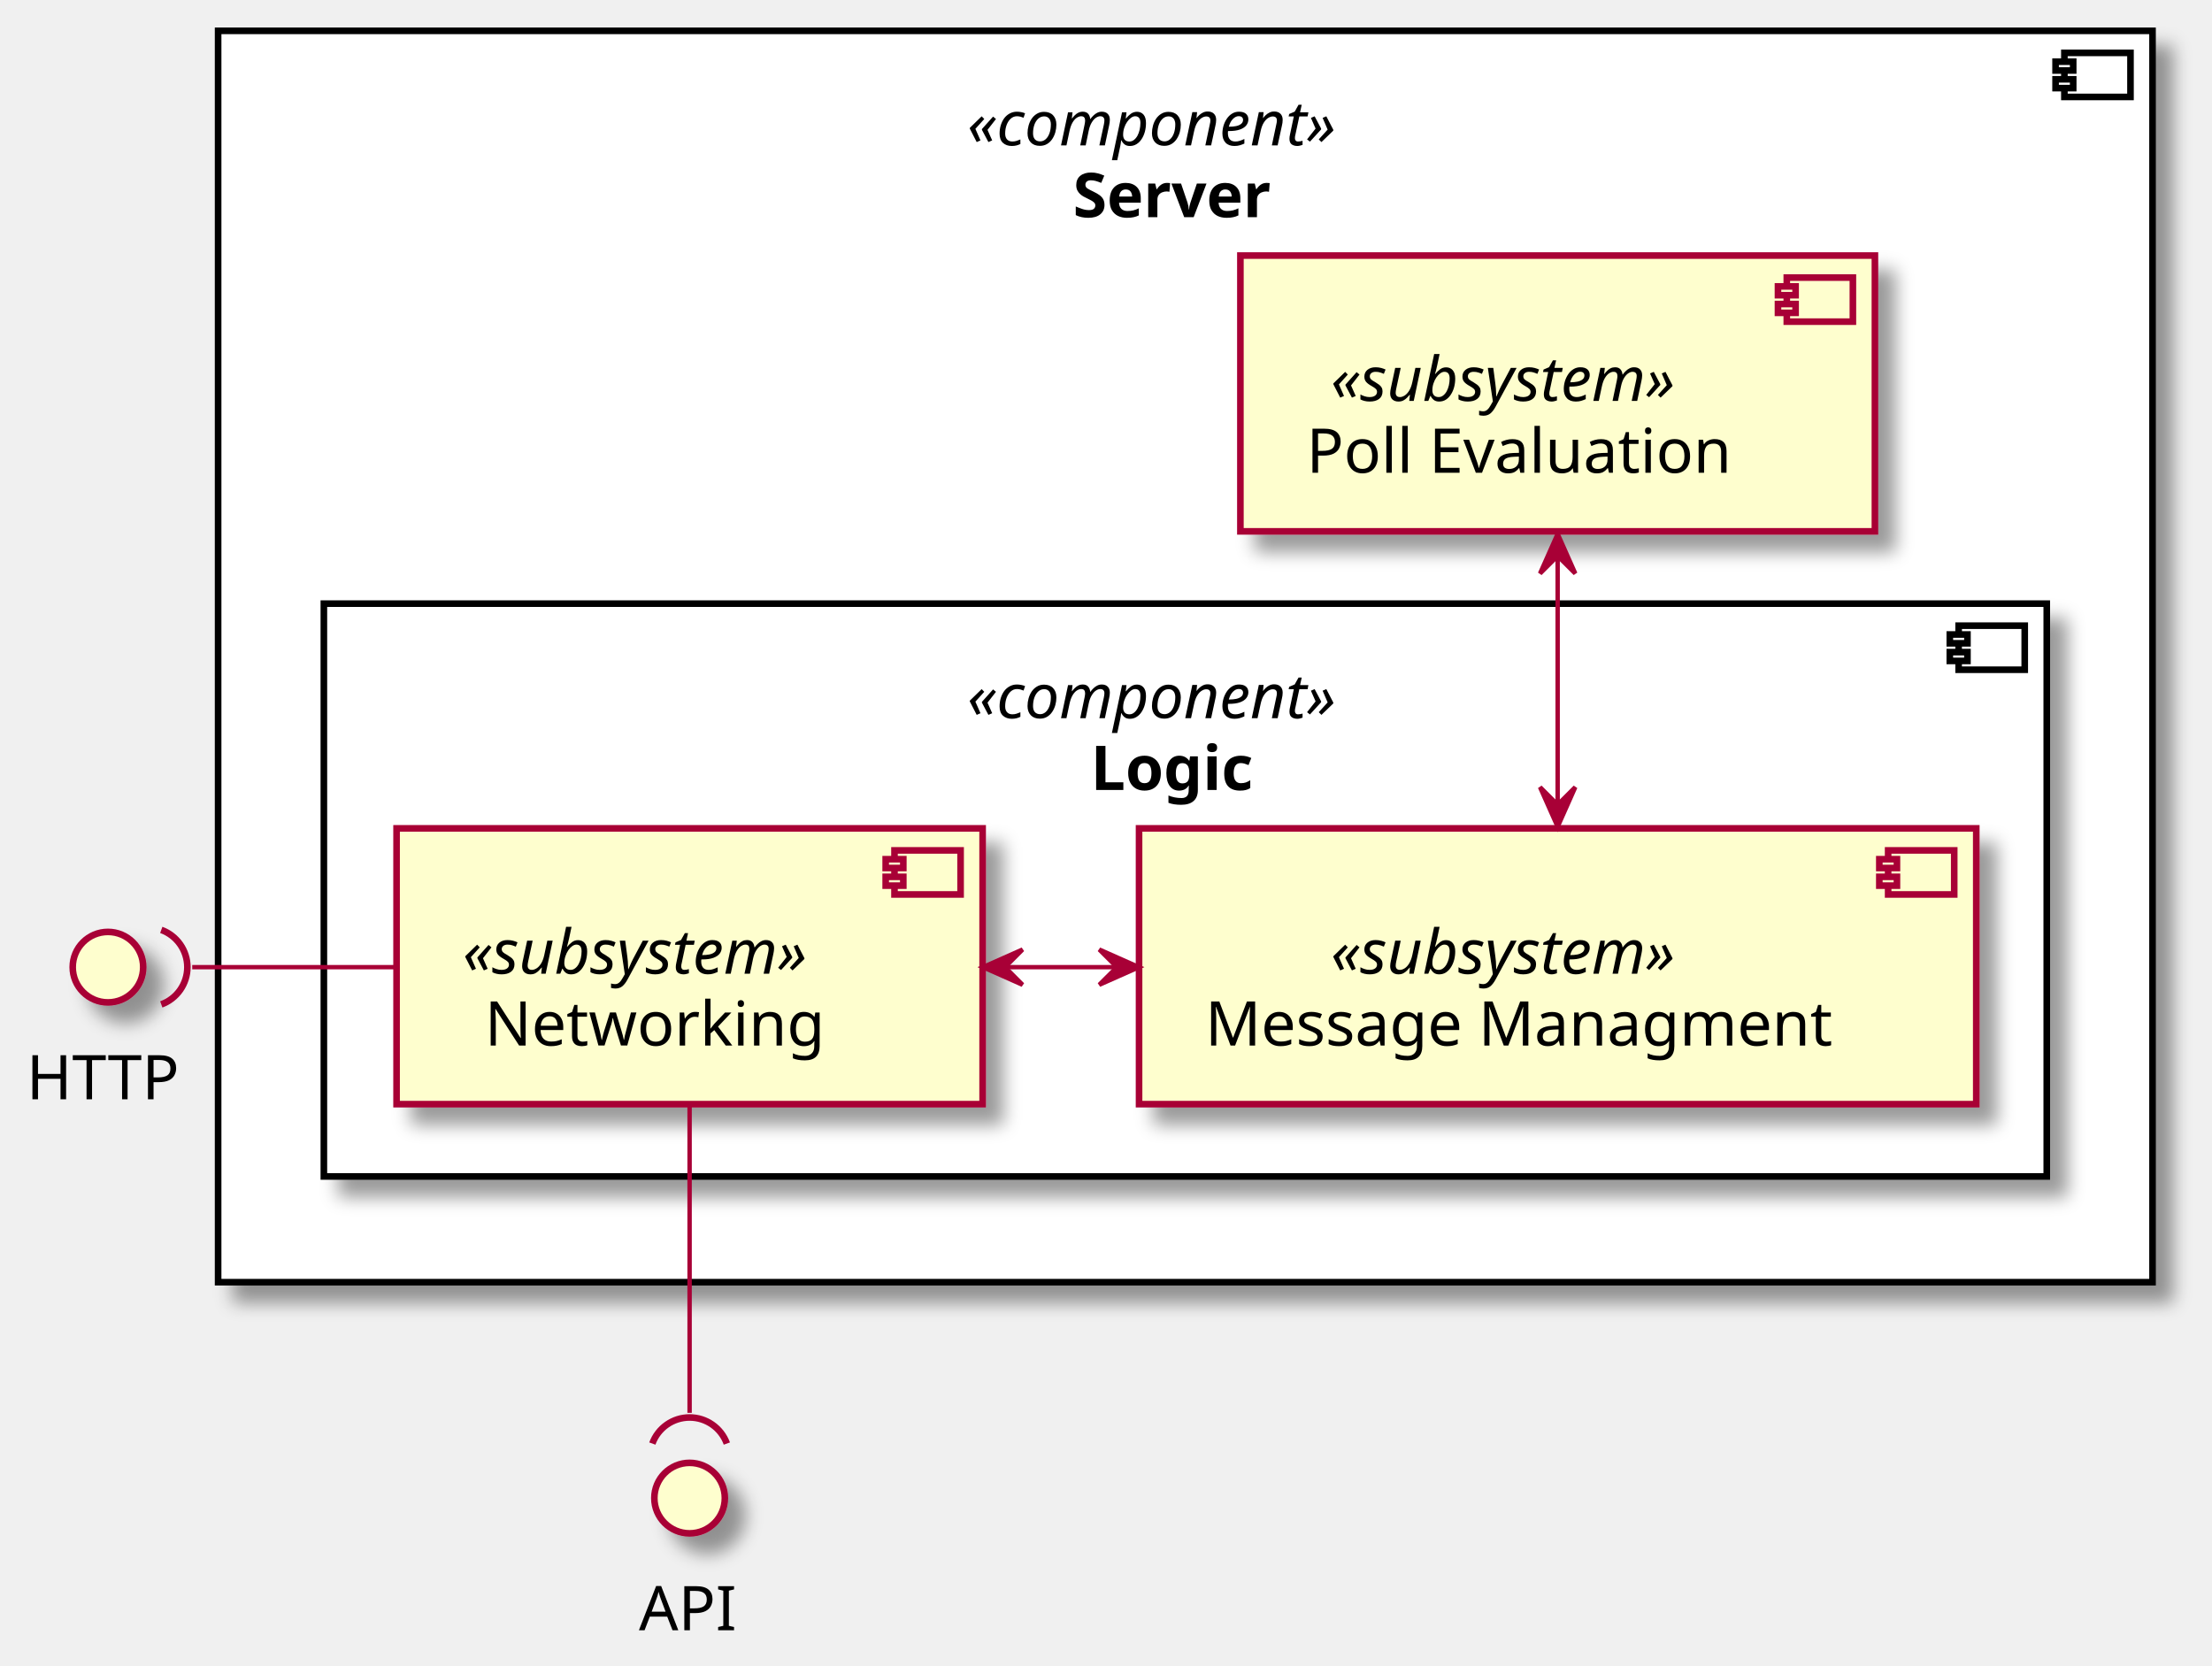
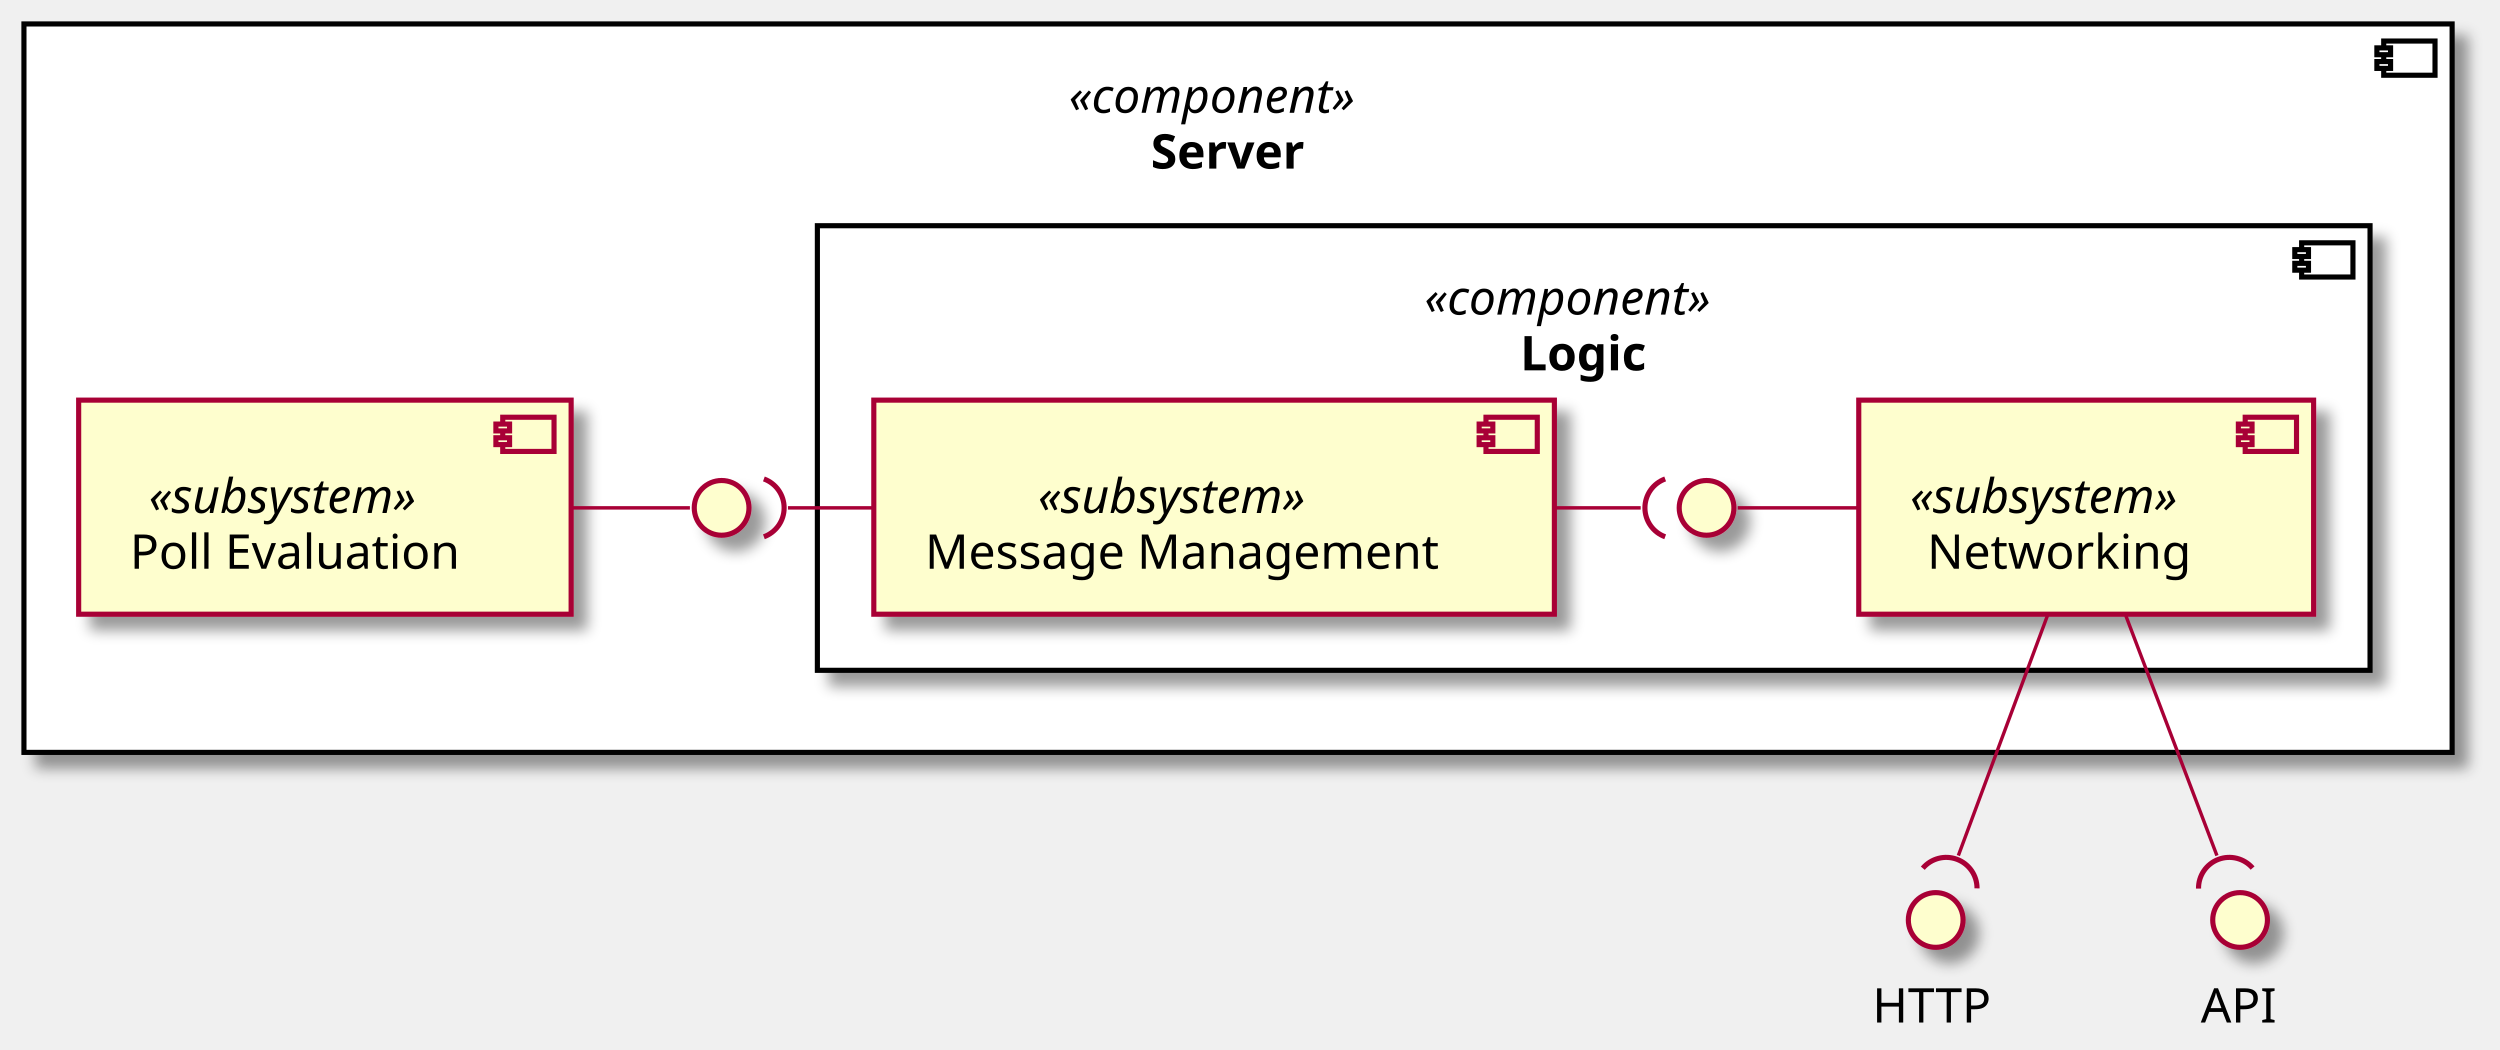
- <svg xmlns="http://www.w3.org/2000/svg" contentScriptType="application/ecmascript" contentStyleType="text/css" height="378px" preserveAspectRatio="none" style="width:502px;height:378px;" version="1.1" viewBox="0 0 502 378" width="502px" zoomAndPan="magnify">
+ <svg xmlns="http://www.w3.org/2000/svg" contentScriptType="application/ecmascript" contentStyleType="text/css" height="307px" preserveAspectRatio="none" style="width:731px;height:307px;" version="1.1" viewBox="0 0 731 307" width="731px" zoomAndPan="magnify">
  <defs>
-     <filter height="300%" id="f11iqqxokooamp" width="300%" x="-1" y="-1">
+     <filter height="300%" id="f14dsx5572aain" width="300%" x="-1" y="-1">
      <feGaussianBlur result="blurOut" stdDeviation="2.0" />
      <feColorMatrix in="blurOut" result="blurOut2" type="matrix" values="0 0 0 0 0 0 0 0 0 0 0 0 0 0 0 0 0 0 .4 0" />
      <feOffset dx="4.0" dy="4.0" in="blurOut2" result="blurOut3" />
      <feBlend in="SourceGraphic" in2="blurOut3" mode="normal" />
    </filter>
  </defs>
  <g>
-     <rect fill="#FFFFFF" filter="url(#f11iqqxokooamp)" height="284" style="stroke: #000000; stroke-width: 1.5;" width="439" x="49.5" y="7" />
-     <rect fill="#FFFFFF" height="10" style="stroke: #000000; stroke-width: 1.5;" width="15" x="468.5" y="12" />
-     <rect fill="#FFFFFF" height="2" style="stroke: #000000; stroke-width: 1.5;" width="4" x="466.5" y="14" />
-     <rect fill="#FFFFFF" height="2" style="stroke: #000000; stroke-width: 1.5;" width="4" x="466.5" y="18" />
-     <text fill="#000000" font-family="sans-serif" font-size="14" font-style="italic" lengthAdjust="spacingAndGlyphs" textLength="99" x="219.5" y="32.995">«component»</text>
-     <text fill="#000000" font-family="sans-serif" font-size="14" font-weight="bold" lengthAdjust="spacingAndGlyphs" textLength="51" x="243.5" y="49.292">Server</text>
-     <rect fill="#FFFFFF" filter="url(#f11iqqxokooamp)" height="130" style="stroke: #000000; stroke-width: 1.5;" width="391" x="73.5" y="137" />
-     <rect fill="#FFFFFF" height="10" style="stroke: #000000; stroke-width: 1.5;" width="15" x="444.5" y="142" />
-     <rect fill="#FFFFFF" height="2" style="stroke: #000000; stroke-width: 1.5;" width="4" x="442.5" y="144" />
-     <rect fill="#FFFFFF" height="2" style="stroke: #000000; stroke-width: 1.5;" width="4" x="442.5" y="148" />
-     <text fill="#000000" font-family="sans-serif" font-size="14" font-style="italic" lengthAdjust="spacingAndGlyphs" textLength="99" x="219.5" y="162.995">«component»</text>
-     <text fill="#000000" font-family="sans-serif" font-size="14" font-weight="bold" lengthAdjust="spacingAndGlyphs" textLength="43" x="247.5" y="179.292">Logic</text>
-     <rect fill="#FEFECE" filter="url(#f11iqqxokooamp)" height="62.594" style="stroke: #A80036; stroke-width: 1.5;" width="144" x="281.5" y="58" />
-     <rect fill="#FEFECE" height="10" style="stroke: #A80036; stroke-width: 1.5;" width="15" x="405.5" y="63" />
-     <rect fill="#FEFECE" height="2" style="stroke: #A80036; stroke-width: 1.5;" width="4" x="403.5" y="65" />
-     <rect fill="#FEFECE" height="2" style="stroke: #A80036; stroke-width: 1.5;" width="4" x="403.5" y="69" />
-     <text fill="#000000" font-family="sans-serif" font-size="14" font-style="italic" lengthAdjust="spacingAndGlyphs" textLength="93" x="302" y="90.995">«subsystem»</text>
-     <text fill="#000000" font-family="sans-serif" font-size="14" lengthAdjust="spacingAndGlyphs" textLength="104" x="296.5" y="107.292">Poll Evaluation</text>
-     <rect fill="#FEFECE" filter="url(#f11iqqxokooamp)" height="62.594" style="stroke: #A80036; stroke-width: 1.5;" width="133" x="90" y="188" />
-     <rect fill="#FEFECE" height="10" style="stroke: #A80036; stroke-width: 1.5;" width="15" x="203" y="193" />
-     <rect fill="#FEFECE" height="2" style="stroke: #A80036; stroke-width: 1.5;" width="4" x="201" y="195" />
-     <rect fill="#FEFECE" height="2" style="stroke: #A80036; stroke-width: 1.5;" width="4" x="201" y="199" />
-     <text fill="#000000" font-family="sans-serif" font-size="14" font-style="italic" lengthAdjust="spacingAndGlyphs" textLength="93" x="105" y="220.995">«subsystem»</text>
-     <text fill="#000000" font-family="sans-serif" font-size="14" lengthAdjust="spacingAndGlyphs" textLength="83" x="110" y="237.292">Networking</text>
-     <rect fill="#FEFECE" filter="url(#f11iqqxokooamp)" height="62.594" style="stroke: #A80036; stroke-width: 1.5;" width="190" x="258.5" y="188" />
-     <rect fill="#FEFECE" height="10" style="stroke: #A80036; stroke-width: 1.5;" width="15" x="428.5" y="193" />
-     <rect fill="#FEFECE" height="2" style="stroke: #A80036; stroke-width: 1.5;" width="4" x="426.5" y="195" />
-     <rect fill="#FEFECE" height="2" style="stroke: #A80036; stroke-width: 1.5;" width="4" x="426.5" y="199" />
-     <text fill="#000000" font-family="sans-serif" font-size="14" font-style="italic" lengthAdjust="spacingAndGlyphs" textLength="93" x="302" y="220.995">«subsystem»</text>
-     <text fill="#000000" font-family="sans-serif" font-size="14" lengthAdjust="spacingAndGlyphs" textLength="150" x="273.5" y="237.292">Message Managment</text>
-     <ellipse cx="24.5" cy="219.5" fill="#FEFECE" filter="url(#f11iqqxokooamp)" rx="8" ry="8" style="stroke: #A80036; stroke-width: 1.5;" />
-     <text fill="#000000" font-family="sans-serif" font-size="14" lengthAdjust="spacingAndGlyphs" textLength="37" x="6" y="249.495">HTTP</text>
-     <ellipse cx="156.5" cy="340" fill="#FEFECE" filter="url(#f11iqqxokooamp)" rx="8" ry="8" style="stroke: #A80036; stroke-width: 1.5;" />
-     <text fill="#000000" font-family="sans-serif" font-size="14" lengthAdjust="spacingAndGlyphs" textLength="23" x="145" y="369.995">API</text>
-     <path d="M43.623,219.5 C58.991,219.5 74.359,219.5 89.728,219.5 " fill="none" id="http-backto-network" style="stroke: #A80036; stroke-width: 1.0;" />
-     <path d="M36.602,227.957 A9,9 0 0 0 36.602 211.043" fill="none" style="stroke: #A80036; stroke-width: 1.5;" />
-     <path d="M353.5,126.473 C353.5,143.931 353.5,164.857 353.5,182.34 " fill="none" id="pe-message" style="stroke: #A80036; stroke-width: 1.0;" />
-     <polygon fill="#A80036" points="353.5,187.647,357.5,178.647,353.5,182.647,349.5,178.647,353.5,187.647" style="stroke: #A80036; stroke-width: 1.0;" />
-     <polygon fill="#A80036" points="353.5,121.159,349.5,130.159,353.5,126.159,357.5,130.159,353.5,121.159" style="stroke: #A80036; stroke-width: 1.0;" />
-     <path d="M228.321,219.5 C236.645,219.5 244.969,219.5 253.293,219.5 " fill="none" id="network-message" style="stroke: #A80036; stroke-width: 1.0;" />
-     <polygon fill="#A80036" points="258.476,219.5,249.476,215.5,253.476,219.5,249.476,223.5,258.476,219.5" style="stroke: #A80036; stroke-width: 1.0;" />
-     <polygon fill="#A80036" points="223.064,219.5,232.064,223.5,228.064,219.5,232.064,215.5,223.064,219.5" style="stroke: #A80036; stroke-width: 1.0;" />
-     <path d="M156.5,251.017 C156.5,273.051 156.5,302.08 156.5,320.647 " fill="none" id="network-to-api" style="stroke: #A80036; stroke-width: 1.0;" />
-     <path d="M164.957,327.622 A9,9 0 0 0 148.043 327.622" fill="none" style="stroke: #A80036; stroke-width: 1.5;" />
+     <rect fill="#FFFFFF" filter="url(#f14dsx5572aain)" height="213" style="stroke: #000000; stroke-width: 1.5;" width="710" x="7" y="7" />
+     <rect fill="#FFFFFF" height="10" style="stroke: #000000; stroke-width: 1.5;" width="15" x="697" y="12" />
+     <rect fill="#FFFFFF" height="2" style="stroke: #000000; stroke-width: 1.5;" width="4" x="695" y="14" />
+     <rect fill="#FFFFFF" height="2" style="stroke: #000000; stroke-width: 1.5;" width="4" x="695" y="18" />
+     <text fill="#000000" font-family="sans-serif" font-size="14" font-style="italic" lengthAdjust="spacingAndGlyphs" textLength="99" x="312.5" y="32.995">«component»</text>
+     <text fill="#000000" font-family="sans-serif" font-size="14" font-weight="bold" lengthAdjust="spacingAndGlyphs" textLength="51" x="336.5" y="49.292">Server</text>
+     <rect fill="#FFFFFF" filter="url(#f14dsx5572aain)" height="130" style="stroke: #000000; stroke-width: 1.5;" width="454" x="239" y="66" />
+     <rect fill="#FFFFFF" height="10" style="stroke: #000000; stroke-width: 1.5;" width="15" x="673" y="71" />
+     <rect fill="#FFFFFF" height="2" style="stroke: #000000; stroke-width: 1.5;" width="4" x="671" y="73" />
+     <rect fill="#FFFFFF" height="2" style="stroke: #000000; stroke-width: 1.5;" width="4" x="671" y="77" />
+     <text fill="#000000" font-family="sans-serif" font-size="14" font-style="italic" lengthAdjust="spacingAndGlyphs" textLength="99" x="416.5" y="91.995">«component»</text>
+     <text fill="#000000" font-family="sans-serif" font-size="14" font-weight="bold" lengthAdjust="spacingAndGlyphs" textLength="43" x="444.5" y="108.292">Logic</text>
+     <rect fill="#FEFECE" filter="url(#f14dsx5572aain)" height="62.594" style="stroke: #A80036; stroke-width: 1.5;" width="144" x="23" y="117" />
+     <rect fill="#FEFECE" height="10" style="stroke: #A80036; stroke-width: 1.5;" width="15" x="147" y="122" />
+     <rect fill="#FEFECE" height="2" style="stroke: #A80036; stroke-width: 1.5;" width="4" x="145" y="124" />
+     <rect fill="#FEFECE" height="2" style="stroke: #A80036; stroke-width: 1.5;" width="4" x="145" y="128" />
+     <text fill="#000000" font-family="sans-serif" font-size="14" font-style="italic" lengthAdjust="spacingAndGlyphs" textLength="93" x="43.5" y="149.995">«subsystem»</text>
+     <text fill="#000000" font-family="sans-serif" font-size="14" lengthAdjust="spacingAndGlyphs" textLength="104" x="38" y="166.292">Poll Evaluation</text>
+     <ellipse cx="211" cy="148.5" fill="#FEFECE" filter="url(#f14dsx5572aain)" rx="8" ry="8" style="stroke: #A80036; stroke-width: 1.5;" />
+     <rect fill="#FEFECE" filter="url(#f14dsx5572aain)" height="62.594" style="stroke: #A80036; stroke-width: 1.5;" width="133" x="543.5" y="117" />
+     <rect fill="#FEFECE" height="10" style="stroke: #A80036; stroke-width: 1.5;" width="15" x="656.5" y="122" />
+     <rect fill="#FEFECE" height="2" style="stroke: #A80036; stroke-width: 1.5;" width="4" x="654.5" y="124" />
+     <rect fill="#FEFECE" height="2" style="stroke: #A80036; stroke-width: 1.5;" width="4" x="654.5" y="128" />
+     <text fill="#000000" font-family="sans-serif" font-size="14" font-style="italic" lengthAdjust="spacingAndGlyphs" textLength="93" x="558.5" y="149.995">«subsystem»</text>
+     <text fill="#000000" font-family="sans-serif" font-size="14" lengthAdjust="spacingAndGlyphs" textLength="83" x="563.5" y="166.292">Networking</text>
+     <rect fill="#FEFECE" filter="url(#f14dsx5572aain)" height="62.594" style="stroke: #A80036; stroke-width: 1.5;" width="199" x="255.5" y="117" />
+     <rect fill="#FEFECE" height="10" style="stroke: #A80036; stroke-width: 1.5;" width="15" x="434.5" y="122" />
+     <rect fill="#FEFECE" height="2" style="stroke: #A80036; stroke-width: 1.5;" width="4" x="432.5" y="124" />
+     <rect fill="#FEFECE" height="2" style="stroke: #A80036; stroke-width: 1.5;" width="4" x="432.5" y="128" />
+     <text fill="#000000" font-family="sans-serif" font-size="14" font-style="italic" lengthAdjust="spacingAndGlyphs" textLength="93" x="303.5" y="149.995">«subsystem»</text>
+     <text fill="#000000" font-family="sans-serif" font-size="14" lengthAdjust="spacingAndGlyphs" textLength="159" x="270.5" y="166.292">Message Management</text>
+     <ellipse cx="499" cy="148.5" fill="#FEFECE" filter="url(#f14dsx5572aain)" rx="8" ry="8" style="stroke: #A80036; stroke-width: 1.5;" />
+     <ellipse cx="566" cy="269" fill="#FEFECE" filter="url(#f14dsx5572aain)" rx="8" ry="8" style="stroke: #A80036; stroke-width: 1.5;" />
+     <text fill="#000000" font-family="sans-serif" font-size="14" lengthAdjust="spacingAndGlyphs" textLength="37" x="547.5" y="298.995">HTTP</text>
+     <ellipse cx="655" cy="269" fill="#FEFECE" filter="url(#f14dsx5572aain)" rx="8" ry="8" style="stroke: #A80036; stroke-width: 1.5;" />
+     <text fill="#000000" font-family="sans-serif" font-size="14" lengthAdjust="spacingAndGlyphs" textLength="23" x="643.5" y="298.995">API</text>
+     <path d="M598.669,180.017 C590.41,202.259 579.505,231.629 572.62,250.17 " fill="none" id="network-to-http" style="stroke: #A80036; stroke-width: 1.0;" />
+     <path d="M578.082,259.758 A9,9 0 0 0 562.225 253.87" fill="none" style="stroke: #A80036; stroke-width: 1.5;" />
+     <path d="M167.047,148.5 C178.607,148.5 190.168,148.5 201.729,148.5 " fill="none" id="pe-empty2" style="stroke: #A80036; stroke-width: 1.0;" />
+     <path d="M508.105,148.5 C519.781,148.5 531.456,148.5 543.132,148.5 " fill="none" id="empty1-network" style="stroke: #A80036; stroke-width: 1.0;" />
+     <path d="M621.589,180.017 C630.035,202.259 641.188,231.629 648.229,250.17 " fill="none" id="network-to-api" style="stroke: #A80036; stroke-width: 1.0;" />
+     <path d="M658.662,253.82 A9,9 0 0 0 642.849 259.825" fill="none" style="stroke: #A80036; stroke-width: 1.5;" />
+     <path d="M454.562,148.5 C462.954,148.5 471.346,148.5 479.738,148.5 " fill="none" id="message-to-empty1" style="stroke: #A80036; stroke-width: 1.0;" />
+     <path d="M486.896,140.043 A9,9 0 0 0 486.896 156.957" fill="none" style="stroke: #A80036; stroke-width: 1.5;" />
+     <path d="M255.277,148.5 C246.983,148.5 238.69,148.5 230.397,148.5 " fill="none" id="message-to-empty2" style="stroke: #A80036; stroke-width: 1.0;" />
+     <path d="M223.359,156.957 A9,9 0 0 0 223.359 140.043" fill="none" style="stroke: #A80036; stroke-width: 1.5;" />
  </g>
</svg>
